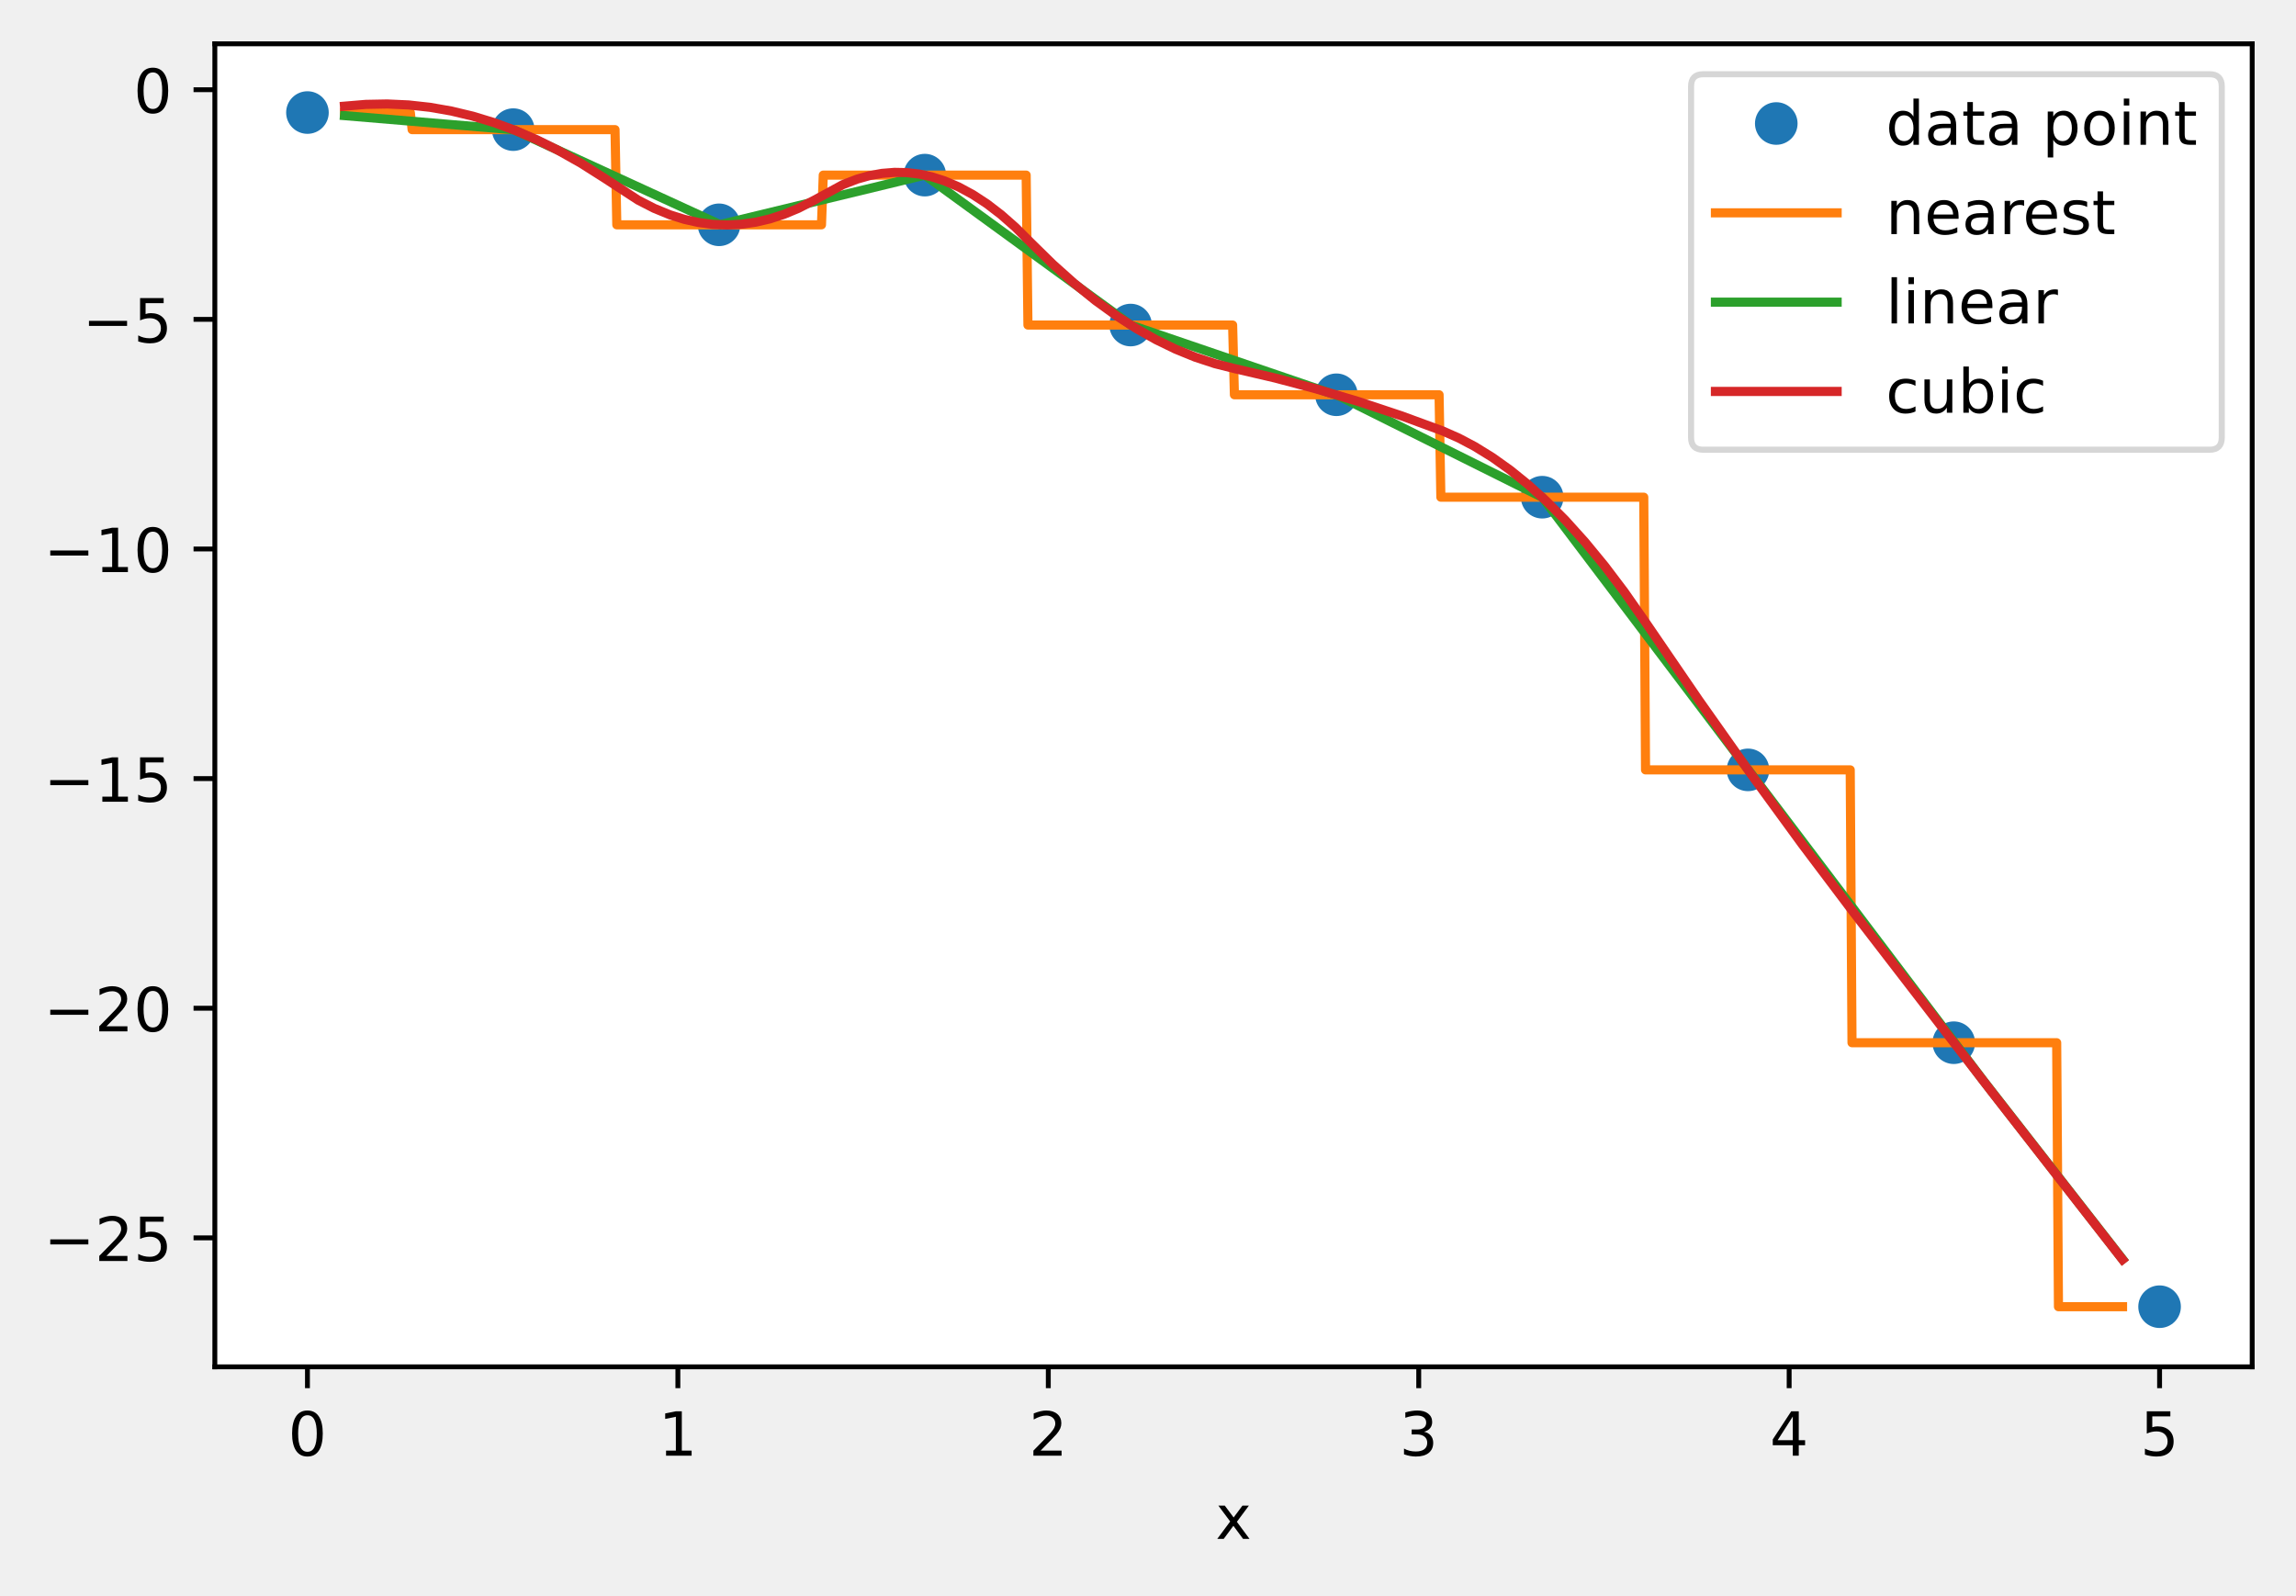
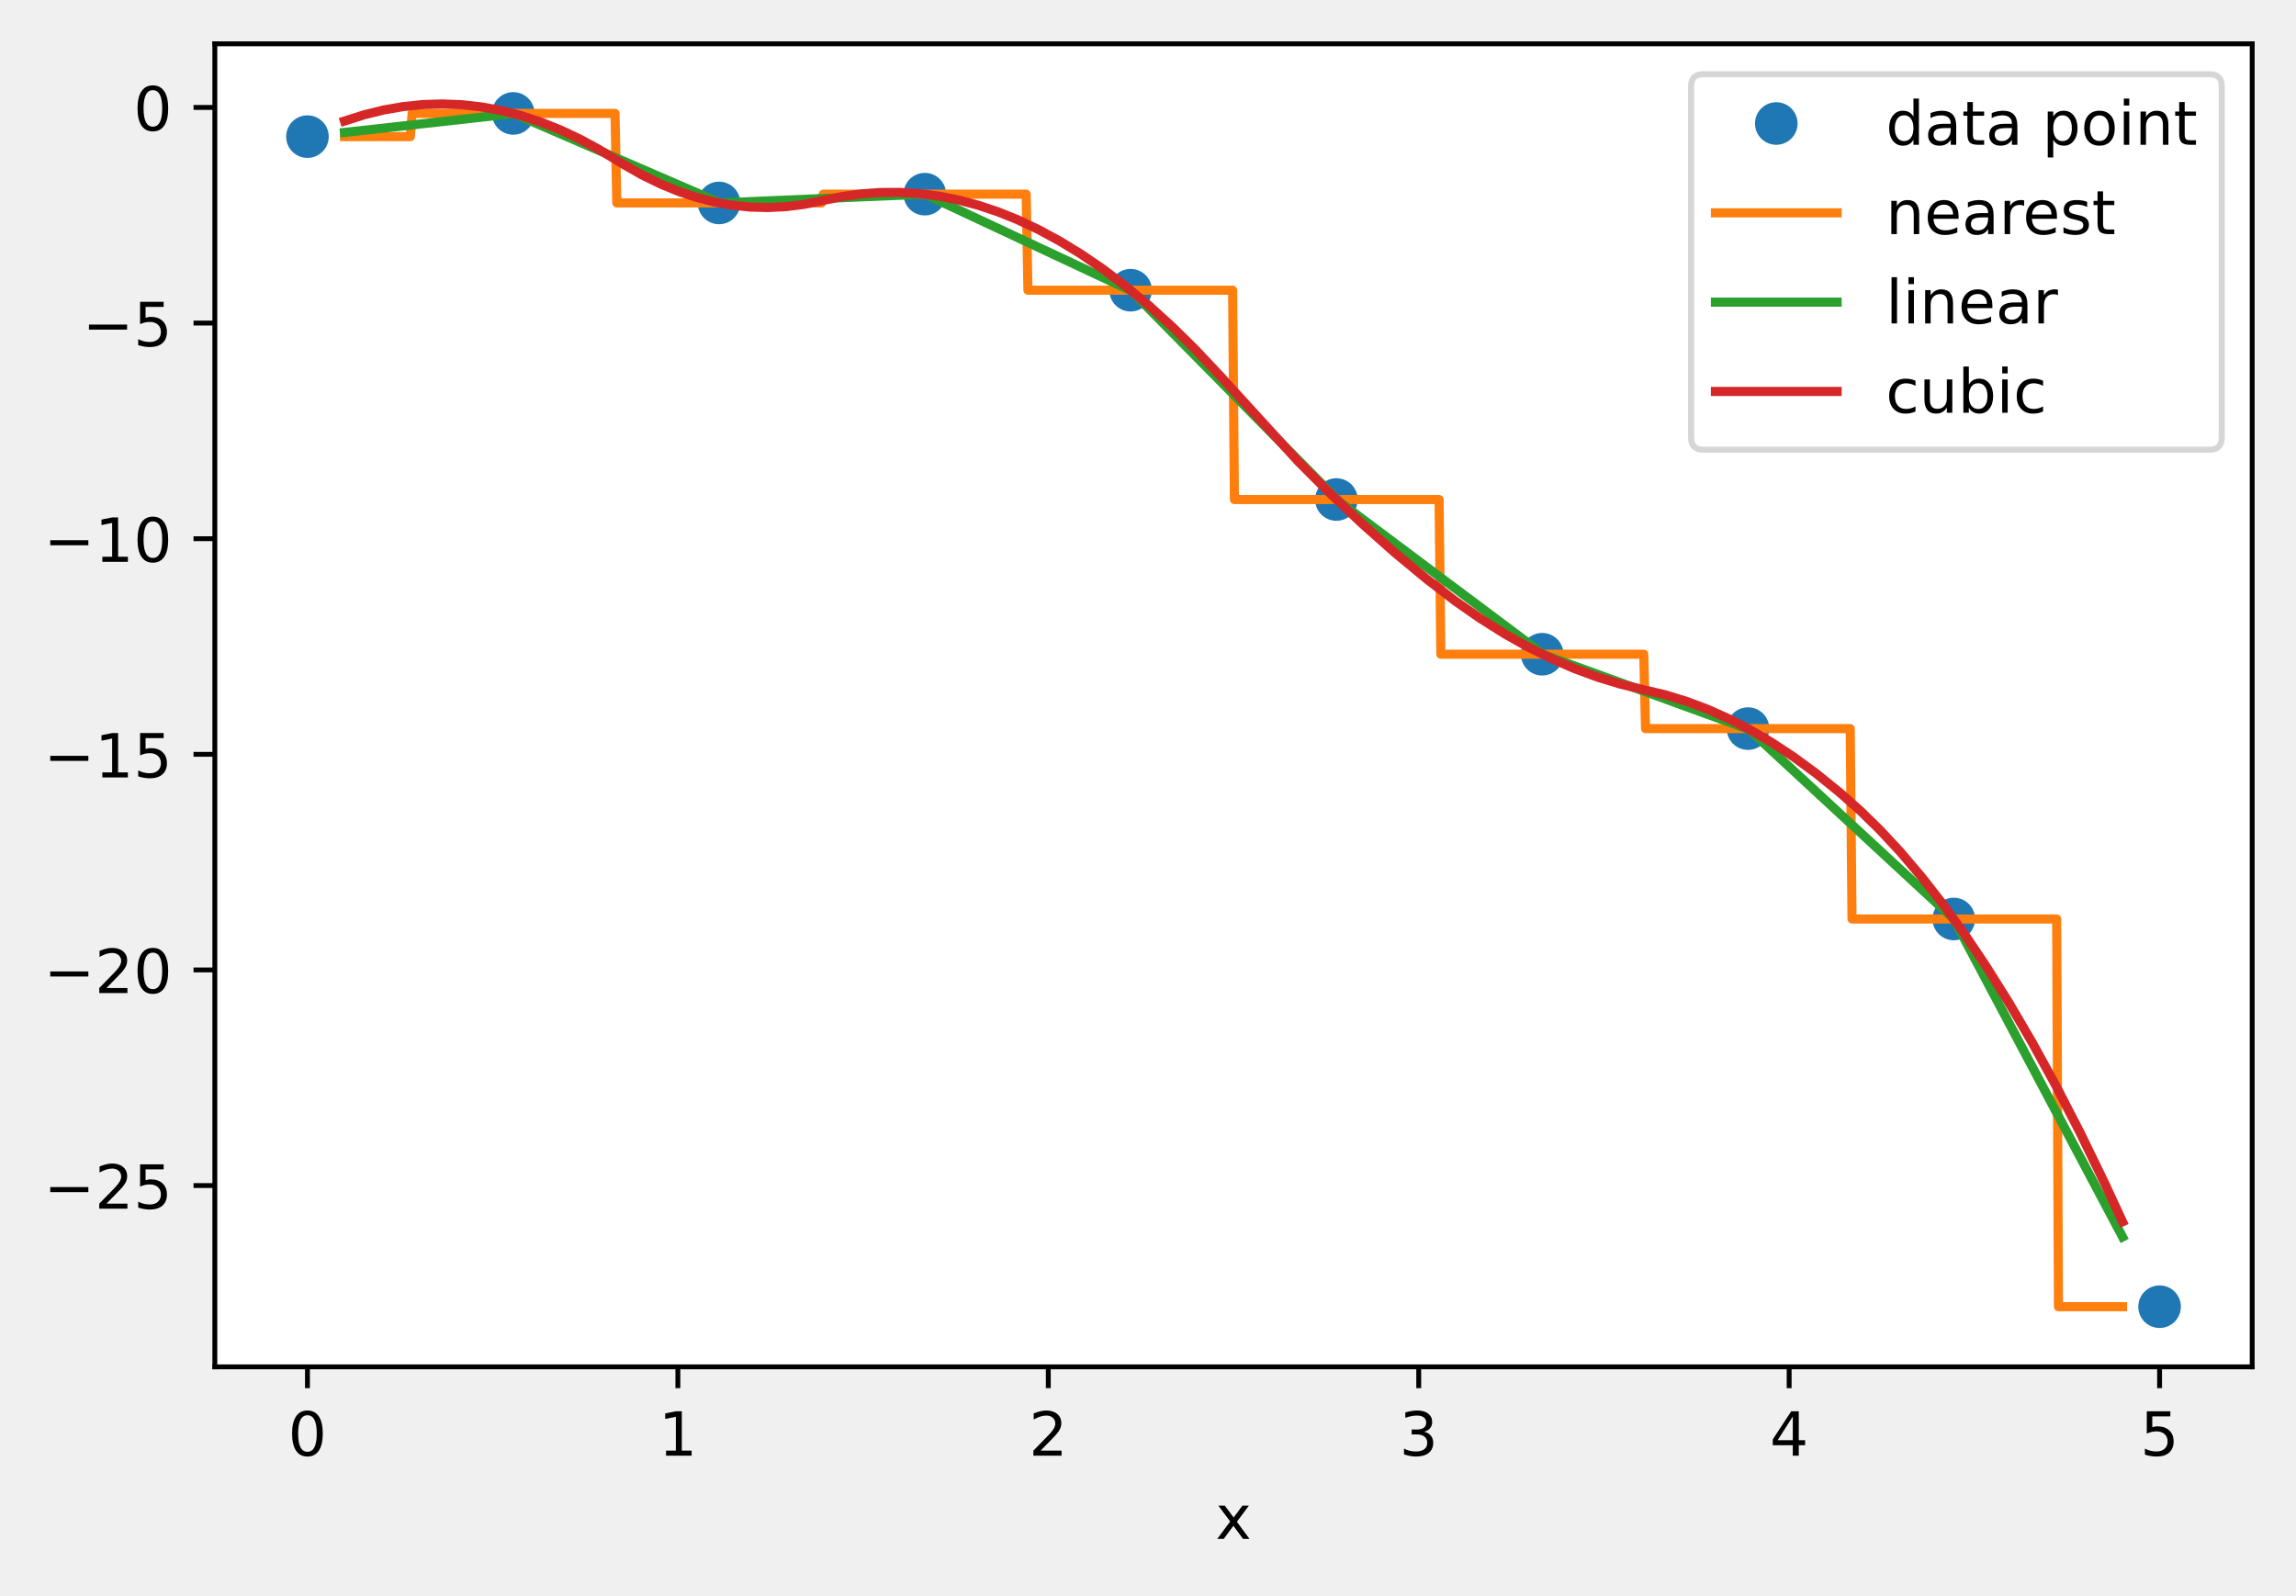
<svg xmlns="http://www.w3.org/2000/svg" xmlns:xlink="http://www.w3.org/1999/xlink" height="262.196pt" version="1.1" viewBox="0 0 377.305 262.196" width="377.305pt">
  <defs>
    <style type="text/css">*{stroke-linecap:butt;stroke-linejoin:round;}</style>
  </defs>
  <g id="figure_1">
    <g id="patch_1">
      <path d="M 0 262.196  L 377.305 262.196  L 377.305 0  L 0 0  z " style="fill:none;" />
    </g>
    <g id="axes_1">
      <g id="patch_2">
        <path d="M 35.305 224.64  L 370.105 224.64  L 370.105 7.2  L 35.305 7.2  z " style="fill:#ffffff;" />
      </g>
      <g id="matplotlib.axis_1">
        <g id="xtick_1">
          <g id="line2d_1">
            <defs>
-               <path d="M 0 0  L 0 3.5  " id="m2fa79fe9a6" style="stroke:#000000;stroke-width:0.8;" />
-             </defs>
-             <g>
-               <use style="stroke:#000000;stroke-width:0.8;" x="50.523" xlink:href="#m2fa79fe9a6" y="224.64" />
+               <path d="M 0 0  L 0 3.5  " id="m76cf9fc1ed" style="stroke:#000000;stroke-width:0.8;" />
+             </defs>
+             <g>
+               <use style="stroke:#000000;stroke-width:0.8;" x="50.523" xlink:href="#m76cf9fc1ed" y="224.64" />
            </g>
          </g>
          <g id="text_1">
            <g transform="translate(47.34162 239.2384)scale(0.1 -0.1)">
              <defs>
                <path d="M 31.781 66.406  Q 24.172 66.406 20.328 58.906  Q 16.5 51.422 16.5 36.375  Q 16.5 21.391 20.328 13.891  Q 24.172 6.391 31.781 6.391  Q 39.453 6.391 43.281 13.891  Q 47.125 21.391 47.125 36.375  Q 47.125 51.422 43.281 58.906  Q 39.453 66.406 31.781 66.406  z M 31.781 74.219  Q 44.047 74.219 50.516 64.516  Q 56.984 54.828 56.984 36.375  Q 56.984 17.969 50.516 8.266  Q 44.047 -1.422 31.781 -1.422  Q 19.531 -1.422 13.062 8.266  Q 6.594 17.969 6.594 36.375  Q 6.594 54.828 13.062 64.516  Q 19.531 74.219 31.781 74.219  z " id="DejaVuSans-48" />
              </defs>
              <use xlink:href="#DejaVuSans-48" />
            </g>
          </g>
        </g>
        <g id="xtick_2">
          <g id="line2d_2">
            <g>
-               <use style="stroke:#000000;stroke-width:0.8;" x="111.396" xlink:href="#m2fa79fe9a6" y="224.64" />
+               <use style="stroke:#000000;stroke-width:0.8;" x="111.396" xlink:href="#m76cf9fc1ed" y="224.64" />
            </g>
          </g>
          <g id="text_2">
            <g transform="translate(108.2143 239.2384)scale(0.1 -0.1)">
              <defs>
                <path d="M 12.406 8.297  L 28.516 8.297  L 28.516 63.922  L 10.984 60.406  L 10.984 69.391  L 28.422 72.906  L 38.281 72.906  L 38.281 8.297  L 54.391 8.297  L 54.391 0  L 12.406 0  z " id="DejaVuSans-49" />
              </defs>
              <use xlink:href="#DejaVuSans-49" />
            </g>
          </g>
        </g>
        <g id="xtick_3">
          <g id="line2d_3">
            <g>
-               <use style="stroke:#000000;stroke-width:0.8;" x="172.268" xlink:href="#m2fa79fe9a6" y="224.64" />
+               <use style="stroke:#000000;stroke-width:0.8;" x="172.268" xlink:href="#m76cf9fc1ed" y="224.64" />
            </g>
          </g>
          <g id="text_3">
            <g transform="translate(169.0871 239.2384)scale(0.1 -0.1)">
              <defs>
                <path d="M 19.188 8.297  L 53.609 8.297  L 53.609 0  L 7.328 0  L 7.328 8.297  Q 12.938 14.109 22.625 23.891  Q 32.328 33.688 34.812 36.531  Q 39.547 41.844 41.422 45.531  Q 43.312 49.219 43.312 52.781  Q 43.312 58.594 39.234 62.25  Q 35.156 65.922 28.609 65.922  Q 23.969 65.922 18.812 64.312  Q 13.672 62.703 7.812 59.422  L 7.812 69.391  Q 13.766 71.781 18.938 73  Q 24.125 74.219 28.422 74.219  Q 39.75 74.219 46.484 68.547  Q 53.219 62.891 53.219 53.422  Q 53.219 48.922 51.531 44.891  Q 49.859 40.875 45.406 35.406  Q 44.188 33.984 37.641 27.219  Q 31.109 20.453 19.188 8.297  z " id="DejaVuSans-50" />
              </defs>
              <use xlink:href="#DejaVuSans-50" />
            </g>
          </g>
        </g>
        <g id="xtick_4">
          <g id="line2d_4">
            <g>
-               <use style="stroke:#000000;stroke-width:0.8;" x="233.141" xlink:href="#m2fa79fe9a6" y="224.64" />
+               <use style="stroke:#000000;stroke-width:0.8;" x="233.141" xlink:href="#m76cf9fc1ed" y="224.64" />
            </g>
          </g>
          <g id="text_4">
            <g transform="translate(229.9598 239.2384)scale(0.1 -0.1)">
              <defs>
                <path d="M 40.578 39.312  Q 47.656 37.797 51.625 33  Q 55.609 28.219 55.609 21.188  Q 55.609 10.406 48.188 4.484  Q 40.766 -1.422 27.094 -1.422  Q 22.516 -1.422 17.656 -0.516  Q 12.797 0.391 7.625 2.203  L 7.625 11.719  Q 11.719 9.328 16.594 8.109  Q 21.484 6.891 26.812 6.891  Q 36.078 6.891 40.938 10.547  Q 45.797 14.203 45.797 21.188  Q 45.797 27.641 41.281 31.266  Q 36.766 34.906 28.719 34.906  L 20.219 34.906  L 20.219 43.016  L 29.109 43.016  Q 36.375 43.016 40.234 45.922  Q 44.094 48.828 44.094 54.297  Q 44.094 59.906 40.109 62.906  Q 36.141 65.922 28.719 65.922  Q 24.656 65.922 20.016 65.031  Q 15.375 64.156 9.812 62.312  L 9.812 71.094  Q 15.438 72.656 20.344 73.438  Q 25.25 74.219 29.594 74.219  Q 40.828 74.219 47.359 69.109  Q 53.906 64.016 53.906 55.328  Q 53.906 49.266 50.438 45.094  Q 46.969 40.922 40.578 39.312  z " id="DejaVuSans-51" />
              </defs>
              <use xlink:href="#DejaVuSans-51" />
            </g>
          </g>
        </g>
        <g id="xtick_5">
          <g id="line2d_5">
            <g>
-               <use style="stroke:#000000;stroke-width:0.8;" x="294.014" xlink:href="#m2fa79fe9a6" y="224.64" />
+               <use style="stroke:#000000;stroke-width:0.8;" x="294.014" xlink:href="#m76cf9fc1ed" y="224.64" />
            </g>
          </g>
          <g id="text_5">
            <g transform="translate(290.8325 239.2384)scale(0.1 -0.1)">
              <defs>
                <path d="M 37.797 64.312  L 12.891 25.391  L 37.797 25.391  z M 35.203 72.906  L 47.609 72.906  L 47.609 25.391  L 58.016 25.391  L 58.016 17.188  L 47.609 17.188  L 47.609 0  L 37.797 0  L 37.797 17.188  L 4.891 17.188  L 4.891 26.703  z " id="DejaVuSans-52" />
              </defs>
              <use xlink:href="#DejaVuSans-52" />
            </g>
          </g>
        </g>
        <g id="xtick_6">
          <g id="line2d_6">
            <g>
-               <use style="stroke:#000000;stroke-width:0.8;" x="354.887" xlink:href="#m2fa79fe9a6" y="224.64" />
+               <use style="stroke:#000000;stroke-width:0.8;" x="354.887" xlink:href="#m76cf9fc1ed" y="224.64" />
            </g>
          </g>
          <g id="text_6">
            <g transform="translate(351.7053 239.2384)scale(0.1 -0.1)">
              <defs>
                <path d="M 10.797 72.906  L 49.516 72.906  L 49.516 64.594  L 19.828 64.594  L 19.828 46.734  Q 21.969 47.469 24.109 47.828  Q 26.266 48.188 28.422 48.188  Q 40.625 48.188 47.75 41.5  Q 54.891 34.812 54.891 23.391  Q 54.891 11.625 47.562 5.094  Q 40.234 -1.422 26.906 -1.422  Q 22.312 -1.422 17.547 -0.641  Q 12.797 0.141 7.719 1.703  L 7.719 11.625  Q 12.109 9.234 16.797 8.062  Q 21.484 6.891 26.703 6.891  Q 35.156 6.891 40.078 11.328  Q 45.016 15.766 45.016 23.391  Q 45.016 31 40.078 35.438  Q 35.156 39.891 26.703 39.891  Q 22.75 39.891 18.812 39.016  Q 14.891 38.141 10.797 36.281  z " id="DejaVuSans-53" />
              </defs>
              <use xlink:href="#DejaVuSans-53" />
            </g>
          </g>
        </g>
        <g id="text_7">
          <g transform="translate(199.7453 252.9166)scale(0.1 -0.1)">
            <defs>
              <path d="M 54.891 54.688  L 35.109 28.078  L 55.906 0  L 45.312 0  L 29.391 21.484  L 13.484 0  L 2.875 0  L 24.125 28.609  L 4.688 54.688  L 15.281 54.688  L 29.781 35.203  L 44.281 54.688  z " id="DejaVuSans-120" />
            </defs>
            <use xlink:href="#DejaVuSans-120" />
          </g>
        </g>
      </g>
      <g id="matplotlib.axis_2">
        <g id="ytick_1">
          <g id="line2d_7">
            <defs>
-               <path d="M 0 0  L -3.5 0  " id="m99dead4672" style="stroke:#000000;stroke-width:0.8;" />
-             </defs>
-             <g>
-               <use style="stroke:#000000;stroke-width:0.8;" x="35.305" xlink:href="#m99dead4672" y="203.442" />
+               <path d="M 0 0  L -3.5 0  " id="m6fdab94261" style="stroke:#000000;stroke-width:0.8;" />
+             </defs>
+             <g>
+               <use style="stroke:#000000;stroke-width:0.8;" x="35.305" xlink:href="#m6fdab94261" y="194.847" />
            </g>
          </g>
          <g id="text_8">
-             <g transform="translate(7.2 207.2411)scale(0.1 -0.1)">
+             <g transform="translate(7.2 198.6462)scale(0.1 -0.1)">
              <defs>
                <path d="M 10.594 35.5  L 73.188 35.5  L 73.188 27.203  L 10.594 27.203  z " id="DejaVuSans-8722" />
              </defs>
              <use xlink:href="#DejaVuSans-8722" />
              <use x="83.789" xlink:href="#DejaVuSans-50" />
              <use x="147.412" xlink:href="#DejaVuSans-53" />
            </g>
          </g>
        </g>
        <g id="ytick_2">
          <g id="line2d_8">
            <g>
-               <use style="stroke:#000000;stroke-width:0.8;" x="35.305" xlink:href="#m99dead4672" y="165.703" />
+               <use style="stroke:#000000;stroke-width:0.8;" x="35.305" xlink:href="#m6fdab94261" y="159.409" />
            </g>
          </g>
          <g id="text_9">
-             <g transform="translate(7.2 169.5017)scale(0.1 -0.1)">
+             <g transform="translate(7.2 163.2084)scale(0.1 -0.1)">
              <use xlink:href="#DejaVuSans-8722" />
              <use x="83.789" xlink:href="#DejaVuSans-50" />
              <use x="147.412" xlink:href="#DejaVuSans-48" />
            </g>
          </g>
        </g>
        <g id="ytick_3">
          <g id="line2d_9">
            <g>
-               <use style="stroke:#000000;stroke-width:0.8;" x="35.305" xlink:href="#m99dead4672" y="127.963" />
+               <use style="stroke:#000000;stroke-width:0.8;" x="35.305" xlink:href="#m6fdab94261" y="123.971" />
            </g>
          </g>
          <g id="text_10">
-             <g transform="translate(7.2 131.7624)scale(0.1 -0.1)">
+             <g transform="translate(7.2 127.7706)scale(0.1 -0.1)">
              <use xlink:href="#DejaVuSans-8722" />
              <use x="83.789" xlink:href="#DejaVuSans-49" />
              <use x="147.412" xlink:href="#DejaVuSans-53" />
            </g>
          </g>
        </g>
        <g id="ytick_4">
          <g id="line2d_10">
            <g>
-               <use style="stroke:#000000;stroke-width:0.8;" x="35.305" xlink:href="#m99dead4672" y="90.224" />
+               <use style="stroke:#000000;stroke-width:0.8;" x="35.305" xlink:href="#m6fdab94261" y="88.534" />
            </g>
          </g>
          <g id="text_11">
-             <g transform="translate(7.2 94.02304)scale(0.1 -0.1)">
+             <g transform="translate(7.2 92.33283)scale(0.1 -0.1)">
              <use xlink:href="#DejaVuSans-8722" />
              <use x="83.789" xlink:href="#DejaVuSans-49" />
              <use x="147.412" xlink:href="#DejaVuSans-48" />
            </g>
          </g>
        </g>
        <g id="ytick_5">
          <g id="line2d_11">
            <g>
-               <use style="stroke:#000000;stroke-width:0.8;" x="35.305" xlink:href="#m99dead4672" y="52.484" />
+               <use style="stroke:#000000;stroke-width:0.8;" x="35.305" xlink:href="#m6fdab94261" y="53.096" />
            </g>
          </g>
          <g id="text_12">
-             <g transform="translate(13.5625 56.28369)scale(0.1 -0.1)">
+             <g transform="translate(13.5625 56.89505)scale(0.1 -0.1)">
              <use xlink:href="#DejaVuSans-8722" />
              <use x="83.789" xlink:href="#DejaVuSans-53" />
            </g>
          </g>
        </g>
        <g id="ytick_6">
          <g id="line2d_12">
            <g>
-               <use style="stroke:#000000;stroke-width:0.8;" x="35.305" xlink:href="#m99dead4672" y="14.745" />
+               <use style="stroke:#000000;stroke-width:0.8;" x="35.305" xlink:href="#m6fdab94261" y="17.658" />
            </g>
          </g>
          <g id="text_13">
-             <g transform="translate(21.94219 18.54435)scale(0.1 -0.1)">
+             <g transform="translate(21.94219 21.45728)scale(0.1 -0.1)">
              <use xlink:href="#DejaVuSans-48" />
            </g>
          </g>
        </g>
      </g>
      <g id="line2d_13">
        <defs>
-           <path d="M 0 3  C 0.796 3 1.559 2.684 2.121 2.121  C 2.684 1.559 3 0.796 3 0  C 3 -0.796 2.684 -1.559 2.121 -2.121  C 1.559 -2.684 0.796 -3 0 -3  C -0.796 -3 -1.559 -2.684 -2.121 -2.121  C -2.684 -1.559 -3 -0.796 -3 0  C -3 0.796 -2.684 1.559 -2.121 2.121  C -1.559 2.684 -0.796 3 0 3  z " id="mb333309f66" style="stroke:#1f77b4;" />
+           <path d="M 0 3  C 0.796 3 1.559 2.684 2.121 2.121  C 2.684 1.559 3 0.796 3 0  C 3 -0.796 2.684 -1.559 2.121 -2.121  C 1.559 -2.684 0.796 -3 0 -3  C -0.796 -3 -1.559 -2.684 -2.121 -2.121  C -2.684 -1.559 -3 -0.796 -3 0  C -3 0.796 -2.684 1.559 -2.121 2.121  C -1.559 2.684 -0.796 3 0 3  z " id="ma71629aff0" style="stroke:#1f77b4;" />
        </defs>
-         <g clip-path="url(#pa495d55d1c)">
-           <use style="fill:#1f77b4;stroke:#1f77b4;" x="50.523" xlink:href="#mb333309f66" y="18.496" />
-           <use style="fill:#1f77b4;stroke:#1f77b4;" x="84.341" xlink:href="#mb333309f66" y="21.304" />
-           <use style="fill:#1f77b4;stroke:#1f77b4;" x="118.159" xlink:href="#mb333309f66" y="36.947" />
-           <use style="fill:#1f77b4;stroke:#1f77b4;" x="151.977" xlink:href="#mb333309f66" y="28.782" />
-           <use style="fill:#1f77b4;stroke:#1f77b4;" x="185.796" xlink:href="#mb333309f66" y="53.421" />
-           <use style="fill:#1f77b4;stroke:#1f77b4;" x="219.614" xlink:href="#mb333309f66" y="64.88" />
-           <use style="fill:#1f77b4;stroke:#1f77b4;" x="253.432" xlink:href="#mb333309f66" y="81.715" />
-           <use style="fill:#1f77b4;stroke:#1f77b4;" x="287.25" xlink:href="#mb333309f66" y="126.529" />
-           <use style="fill:#1f77b4;stroke:#1f77b4;" x="321.068" xlink:href="#mb333309f66" y="171.369" />
-           <use style="fill:#1f77b4;stroke:#1f77b4;" x="354.887" xlink:href="#mb333309f66" y="214.756" />
+         <g clip-path="url(#p6786c105f7)">
+           <use style="fill:#1f77b4;stroke:#1f77b4;" x="50.523" xlink:href="#ma71629aff0" y="22.454" />
+           <use style="fill:#1f77b4;stroke:#1f77b4;" x="84.341" xlink:href="#ma71629aff0" y="18.641" />
+           <use style="fill:#1f77b4;stroke:#1f77b4;" x="118.159" xlink:href="#ma71629aff0" y="33.353" />
+           <use style="fill:#1f77b4;stroke:#1f77b4;" x="151.977" xlink:href="#ma71629aff0" y="31.911" />
+           <use style="fill:#1f77b4;stroke:#1f77b4;" x="185.796" xlink:href="#ma71629aff0" y="47.697" />
+           <use style="fill:#1f77b4;stroke:#1f77b4;" x="219.614" xlink:href="#ma71629aff0" y="82.095" />
+           <use style="fill:#1f77b4;stroke:#1f77b4;" x="253.432" xlink:href="#ma71629aff0" y="107.522" />
+           <use style="fill:#1f77b4;stroke:#1f77b4;" x="287.25" xlink:href="#ma71629aff0" y="119.747" />
+           <use style="fill:#1f77b4;stroke:#1f77b4;" x="321.068" xlink:href="#ma71629aff0" y="151.037" />
+           <use style="fill:#1f77b4;stroke:#1f77b4;" x="354.887" xlink:href="#ma71629aff0" y="214.756" />
        </g>
      </g>
      <g id="line2d_14">
-         <path clip-path="url(#pa495d55d1c)" d="M 56.61 18.496  L 67.432 18.496  L 67.724 21.304  L 101.067 21.304  L 101.36 36.947  L 134.995 36.947  L 135.288 28.782  L 168.631 28.782  L 168.923 53.421  L 202.558 53.421  L 202.851 64.88  L 236.486 64.88  L 236.779 81.715  L 270.122 81.715  L 270.414 126.529  L 304.05 126.529  L 304.342 171.369  L 337.977 171.369  L 338.27 214.756  L 348.799 214.756  L 348.799 214.756  " style="fill:none;stroke:#ff7f0e;stroke-linecap:square;stroke-width:1.5;" />
+         <path clip-path="url(#p6786c105f7)" d="M 56.61 22.454  L 67.432 22.454  L 67.724 18.641  L 101.067 18.641  L 101.36 33.353  L 134.995 33.353  L 135.288 31.911  L 168.631 31.911  L 168.923 47.697  L 202.558 47.697  L 202.851 82.095  L 236.486 82.095  L 236.779 107.522  L 270.122 107.522  L 270.414 119.747  L 304.05 119.747  L 304.342 151.037  L 337.977 151.037  L 338.27 214.756  L 348.799 214.756  L 348.799 214.756  " style="fill:none;stroke:#ff7f0e;stroke-linecap:square;stroke-width:1.5;" />
      </g>
      <g id="line2d_15">
-         <path clip-path="url(#pa495d55d1c)" d="M 56.61 19.002  L 84.396 21.329  L 118.324 36.907  L 151.959 28.787  L 154.299 30.474  L 185.887 53.452  L 220.107 65.126  L 253.45 81.74  L 325.986 177.678  L 348.799 206.947  L 348.799 206.947  " style="fill:none;stroke:#2ca02c;stroke-linecap:square;stroke-width:1.5;" />
+         <path clip-path="url(#p6786c105f7)" d="M 56.61 21.768  L 84.396 18.665  L 118.324 33.346  L 151.959 31.912  L 156.054 33.814  L 185.887 47.79  L 220.107 82.467  L 253.743 107.634  L 287.378 119.865  L 321.013 150.986  L 322.476 153.689  L 348.799 203.287  L 348.799 203.287  " style="fill:none;stroke:#2ca02c;stroke-linecap:square;stroke-width:1.5;" />
      </g>
      <g id="line2d_16">
-         <path clip-path="url(#pa495d55d1c)" d="M 56.61 17.449  L 60.12 17.155  L 63.63 17.088  L 67.139 17.247  L 70.649 17.633  L 74.159 18.246  L 77.669 19.084  L 81.179 20.15  L 84.688 21.442  L 88.198 22.96  L 91.708 24.706  L 95.51 26.852  L 99.312 29.264  L 104.87 32.892  L 107.502 34.241  L 110.134 35.321  L 112.474 36.054  L 114.814 36.574  L 117.154 36.881  L 119.494 36.974  L 121.834 36.854  L 124.173 36.521  L 126.513 35.975  L 128.853 35.215  L 131.193 34.242  L 133.825 32.893  L 138.505 30.345  L 140.845 29.439  L 142.892 28.864  L 144.94 28.494  L 146.987 28.329  L 149.034 28.368  L 151.082 28.612  L 153.129 29.06  L 155.176 29.712  L 157.516 30.708  L 159.856 31.972  L 162.196 33.502  L 164.536 35.3  L 166.876 37.364  L 169.508 39.992  L 173.018 43.431  L 176.528 46.571  L 180.037 49.411  L 183.547 51.951  L 186.764 54.017  L 189.982 55.831  L 193.199 57.394  L 196.416 58.704  L 199.634 59.764  L 202.851 60.572  L 209.578 62.136  L 216.305 63.921  L 223.325 66.019  L 230.344 68.356  L 237.071 70.826  L 239.704 71.988  L 242.336 73.375  L 245.261 75.183  L 248.186 77.27  L 251.11 79.637  L 254.035 82.284  L 257.253 85.518  L 260.47 89.091  L 263.687 93.002  L 266.904 97.251  L 270.414 102.273  L 279.189 115.102  L 287.671 127.115  L 296.153 138.747  L 304.635 149.998  L 327.448 179.615  L 348.799 207.005  L 348.799 207.005  " style="fill:none;stroke:#d62728;stroke-linecap:square;stroke-width:1.5;" />
+         <path clip-path="url(#p6786c105f7)" d="M 56.61 19.891  L 59.827 18.87  L 63.045 18.078  L 66.262 17.516  L 69.479 17.185  L 72.697 17.084  L 75.914 17.213  L 79.131 17.572  L 82.349 18.161  L 85.566 18.981  L 88.783 20.03  L 92 21.31  L 95.218 22.819  L 98.435 24.559  L 102.237 26.889  L 105.455 28.727  L 108.672 30.296  L 111.597 31.489  L 114.521 32.458  L 117.446 33.205  L 120.371 33.729  L 123.296 34.03  L 126.221 34.108  L 129.146 33.963  L 132.07 33.595  L 134.995 33.004  L 138.213 32.33  L 141.43 31.874  L 144.647 31.637  L 147.864 31.618  L 151.082 31.817  L 154.299 32.234  L 157.516 32.87  L 160.734 33.724  L 163.951 34.796  L 167.168 36.087  L 170.678 37.742  L 174.188 39.646  L 177.698 41.796  L 181.207 44.192  L 185.01 47.067  L 188.812 50.23  L 192.614 53.684  L 196.416 57.426  L 200.511 61.78  L 213.38 75.882  L 218.645 81.158  L 223.91 86.129  L 229.174 90.796  L 234.439 95.159  L 239.119 98.762  L 243.213 101.622  L 247.308 104.198  L 251.11 106.336  L 254.913 108.23  L 258.715 109.879  L 262.517 111.284  L 266.319 112.444  L 270.122 113.36  L 273.631 114.188  L 277.141 115.264  L 280.651 116.587  L 284.161 118.159  L 287.671 119.978  L 291.18 122.045  L 294.69 124.36  L 298.492 127.148  L 302.295 130.227  L 305.804 133.34  L 309.022 136.498  L 312.239 139.961  L 315.749 144.088  L 319.259 148.579  L 322.768 153.434  L 326.278 158.653  L 330.08 164.717  L 333.883 171.207  L 337.685 178.125  L 341.78 186.053  L 345.874 194.475  L 348.799 200.794  L 348.799 200.794  " style="fill:none;stroke:#d62728;stroke-linecap:square;stroke-width:1.5;" />
      </g>
      <g id="patch_3">
        <path d="M 35.305 224.64  L 35.305 7.2  " style="fill:none;stroke:#000000;stroke-linecap:square;stroke-linejoin:miter;stroke-width:0.8;" />
      </g>
      <g id="patch_4">
        <path d="M 370.105 224.64  L 370.105 7.2  " style="fill:none;stroke:#000000;stroke-linecap:square;stroke-linejoin:miter;stroke-width:0.8;" />
      </g>
      <g id="patch_5">
        <path d="M 35.305 224.64  L 370.105 224.64  " style="fill:none;stroke:#000000;stroke-linecap:square;stroke-linejoin:miter;stroke-width:0.8;" />
      </g>
      <g id="patch_6">
        <path d="M 35.305 7.2  L 370.105 7.2  " style="fill:none;stroke:#000000;stroke-linecap:square;stroke-linejoin:miter;stroke-width:0.8;" />
      </g>
      <g id="legend_1">
        <g id="patch_7">
          <path d="M 279.898 73.912  L 363.105 73.912  Q 365.105 73.912 365.105 71.912  L 365.105 14.2  Q 365.105 12.2 363.105 12.2  L 279.898 12.2  Q 277.898 12.2 277.898 14.2  L 277.898 71.912  Q 277.898 73.912 279.898 73.912  z " style="fill:#ffffff;opacity:0.8;stroke:#cccccc;stroke-linejoin:miter;" />
        </g>
        <g id="line2d_17" />
        <g id="line2d_18">
          <g>
-             <use style="fill:#1f77b4;stroke:#1f77b4;" x="291.898" xlink:href="#mb333309f66" y="20.298" />
+             <use style="fill:#1f77b4;stroke:#1f77b4;" x="291.898" xlink:href="#ma71629aff0" y="20.298" />
          </g>
        </g>
        <g id="text_14">
          <g transform="translate(309.8984 23.79844)scale(0.1 -0.1)">
            <defs>
              <path d="M 45.406 46.391  L 45.406 75.984  L 54.391 75.984  L 54.391 0  L 45.406 0  L 45.406 8.203  Q 42.578 3.328 38.25 0.953  Q 33.938 -1.422 27.875 -1.422  Q 17.969 -1.422 11.734 6.484  Q 5.516 14.406 5.516 27.297  Q 5.516 40.188 11.734 48.094  Q 17.969 56 27.875 56  Q 33.938 56 38.25 53.625  Q 42.578 51.266 45.406 46.391  z M 14.797 27.297  Q 14.797 17.391 18.875 11.75  Q 22.953 6.109 30.078 6.109  Q 37.203 6.109 41.297 11.75  Q 45.406 17.391 45.406 27.297  Q 45.406 37.203 41.297 42.844  Q 37.203 48.484 30.078 48.484  Q 22.953 48.484 18.875 42.844  Q 14.797 37.203 14.797 27.297  z " id="DejaVuSans-100" />
              <path d="M 34.281 27.484  Q 23.391 27.484 19.188 25  Q 14.984 22.516 14.984 16.5  Q 14.984 11.719 18.141 8.906  Q 21.297 6.109 26.703 6.109  Q 34.188 6.109 38.703 11.406  Q 43.219 16.703 43.219 25.484  L 43.219 27.484  z M 52.203 31.203  L 52.203 0  L 43.219 0  L 43.219 8.297  Q 40.141 3.328 35.547 0.953  Q 30.953 -1.422 24.312 -1.422  Q 15.922 -1.422 10.953 3.297  Q 6 8.016 6 15.922  Q 6 25.141 12.172 29.828  Q 18.359 34.516 30.609 34.516  L 43.219 34.516  L 43.219 35.406  Q 43.219 41.609 39.141 45  Q 35.062 48.391 27.688 48.391  Q 23 48.391 18.547 47.266  Q 14.109 46.141 10.016 43.891  L 10.016 52.203  Q 14.938 54.109 19.578 55.047  Q 24.219 56 28.609 56  Q 40.484 56 46.344 49.844  Q 52.203 43.703 52.203 31.203  z " id="DejaVuSans-97" />
              <path d="M 18.312 70.219  L 18.312 54.688  L 36.812 54.688  L 36.812 47.703  L 18.312 47.703  L 18.312 18.016  Q 18.312 11.328 20.141 9.422  Q 21.969 7.516 27.594 7.516  L 36.812 7.516  L 36.812 0  L 27.594 0  Q 17.188 0 13.234 3.875  Q 9.281 7.766 9.281 18.016  L 9.281 47.703  L 2.688 47.703  L 2.688 54.688  L 9.281 54.688  L 9.281 70.219  z " id="DejaVuSans-116" />
              <path id="DejaVuSans-32" />
              <path d="M 18.109 8.203  L 18.109 -20.797  L 9.078 -20.797  L 9.078 54.688  L 18.109 54.688  L 18.109 46.391  Q 20.953 51.266 25.266 53.625  Q 29.594 56 35.594 56  Q 45.562 56 51.781 48.094  Q 58.016 40.188 58.016 27.297  Q 58.016 14.406 51.781 6.484  Q 45.562 -1.422 35.594 -1.422  Q 29.594 -1.422 25.266 0.953  Q 20.953 3.328 18.109 8.203  z M 48.688 27.297  Q 48.688 37.203 44.609 42.844  Q 40.531 48.484 33.406 48.484  Q 26.266 48.484 22.188 42.844  Q 18.109 37.203 18.109 27.297  Q 18.109 17.391 22.188 11.75  Q 26.266 6.109 33.406 6.109  Q 40.531 6.109 44.609 11.75  Q 48.688 17.391 48.688 27.297  z " id="DejaVuSans-112" />
              <path d="M 30.609 48.391  Q 23.391 48.391 19.188 42.75  Q 14.984 37.109 14.984 27.297  Q 14.984 17.484 19.156 11.844  Q 23.344 6.203 30.609 6.203  Q 37.797 6.203 41.984 11.859  Q 46.188 17.531 46.188 27.297  Q 46.188 37.016 41.984 42.703  Q 37.797 48.391 30.609 48.391  z M 30.609 56  Q 42.328 56 49.016 48.375  Q 55.719 40.766 55.719 27.297  Q 55.719 13.875 49.016 6.219  Q 42.328 -1.422 30.609 -1.422  Q 18.844 -1.422 12.172 6.219  Q 5.516 13.875 5.516 27.297  Q 5.516 40.766 12.172 48.375  Q 18.844 56 30.609 56  z " id="DejaVuSans-111" />
              <path d="M 9.422 54.688  L 18.406 54.688  L 18.406 0  L 9.422 0  z M 9.422 75.984  L 18.406 75.984  L 18.406 64.594  L 9.422 64.594  z " id="DejaVuSans-105" />
              <path d="M 54.891 33.016  L 54.891 0  L 45.906 0  L 45.906 32.719  Q 45.906 40.484 42.875 44.328  Q 39.844 48.188 33.797 48.188  Q 26.516 48.188 22.312 43.547  Q 18.109 38.922 18.109 30.906  L 18.109 0  L 9.078 0  L 9.078 54.688  L 18.109 54.688  L 18.109 46.188  Q 21.344 51.125 25.703 53.562  Q 30.078 56 35.797 56  Q 45.219 56 50.047 50.172  Q 54.891 44.344 54.891 33.016  z " id="DejaVuSans-110" />
            </defs>
            <use xlink:href="#DejaVuSans-100" />
            <use x="63.477" xlink:href="#DejaVuSans-97" />
            <use x="124.756" xlink:href="#DejaVuSans-116" />
            <use x="163.965" xlink:href="#DejaVuSans-97" />
            <use x="225.244" xlink:href="#DejaVuSans-32" />
            <use x="257.031" xlink:href="#DejaVuSans-112" />
            <use x="320.508" xlink:href="#DejaVuSans-111" />
            <use x="381.689" xlink:href="#DejaVuSans-105" />
            <use x="409.473" xlink:href="#DejaVuSans-110" />
            <use x="472.852" xlink:href="#DejaVuSans-116" />
          </g>
        </g>
        <g id="line2d_19">
          <path d="M 281.898 34.977  L 301.898 34.977  " style="fill:none;stroke:#ff7f0e;stroke-linecap:square;stroke-width:1.5;" />
        </g>
        <g id="line2d_20" />
        <g id="text_15">
          <g transform="translate(309.8984 38.47656)scale(0.1 -0.1)">
            <defs>
              <path d="M 56.203 29.594  L 56.203 25.203  L 14.891 25.203  Q 15.484 15.922 20.484 11.062  Q 25.484 6.203 34.422 6.203  Q 39.594 6.203 44.453 7.469  Q 49.312 8.734 54.109 11.281  L 54.109 2.781  Q 49.266 0.734 44.188 -0.344  Q 39.109 -1.422 33.891 -1.422  Q 20.797 -1.422 13.156 6.188  Q 5.516 13.812 5.516 26.812  Q 5.516 40.234 12.766 48.109  Q 20.016 56 32.328 56  Q 43.359 56 49.781 48.891  Q 56.203 41.797 56.203 29.594  z M 47.219 32.234  Q 47.125 39.594 43.094 43.984  Q 39.062 48.391 32.422 48.391  Q 24.906 48.391 20.391 44.141  Q 15.875 39.891 15.188 32.172  z " id="DejaVuSans-101" />
              <path d="M 41.109 46.297  Q 39.594 47.172 37.812 47.578  Q 36.031 48 33.891 48  Q 26.266 48 22.188 43.047  Q 18.109 38.094 18.109 28.812  L 18.109 0  L 9.078 0  L 9.078 54.688  L 18.109 54.688  L 18.109 46.188  Q 20.953 51.172 25.484 53.578  Q 30.031 56 36.531 56  Q 37.453 56 38.578 55.875  Q 39.703 55.766 41.062 55.516  z " id="DejaVuSans-114" />
              <path d="M 44.281 53.078  L 44.281 44.578  Q 40.484 46.531 36.375 47.5  Q 32.281 48.484 27.875 48.484  Q 21.188 48.484 17.844 46.438  Q 14.5 44.391 14.5 40.281  Q 14.5 37.156 16.891 35.375  Q 19.281 33.594 26.516 31.984  L 29.594 31.297  Q 39.156 29.25 43.188 25.516  Q 47.219 21.781 47.219 15.094  Q 47.219 7.469 41.188 3.016  Q 35.156 -1.422 24.609 -1.422  Q 20.219 -1.422 15.453 -0.562  Q 10.688 0.297 5.422 2  L 5.422 11.281  Q 10.406 8.688 15.234 7.391  Q 20.062 6.109 24.812 6.109  Q 31.156 6.109 34.562 8.281  Q 37.984 10.453 37.984 14.406  Q 37.984 18.062 35.516 20.016  Q 33.062 21.969 24.703 23.781  L 21.578 24.516  Q 13.234 26.266 9.516 29.906  Q 5.812 33.547 5.812 39.891  Q 5.812 47.609 11.281 51.797  Q 16.75 56 26.812 56  Q 31.781 56 36.172 55.266  Q 40.578 54.547 44.281 53.078  z " id="DejaVuSans-115" />
            </defs>
            <use xlink:href="#DejaVuSans-110" />
            <use x="63.379" xlink:href="#DejaVuSans-101" />
            <use x="124.902" xlink:href="#DejaVuSans-97" />
            <use x="186.182" xlink:href="#DejaVuSans-114" />
            <use x="225.045" xlink:href="#DejaVuSans-101" />
            <use x="286.568" xlink:href="#DejaVuSans-115" />
            <use x="338.668" xlink:href="#DejaVuSans-116" />
          </g>
        </g>
        <g id="line2d_21">
          <path d="M 281.898 49.655  L 301.898 49.655  " style="fill:none;stroke:#2ca02c;stroke-linecap:square;stroke-width:1.5;" />
        </g>
        <g id="line2d_22" />
        <g id="text_16">
          <g transform="translate(309.8984 53.15469)scale(0.1 -0.1)">
            <defs>
              <path d="M 9.422 75.984  L 18.406 75.984  L 18.406 0  L 9.422 0  z " id="DejaVuSans-108" />
            </defs>
            <use xlink:href="#DejaVuSans-108" />
            <use x="27.783" xlink:href="#DejaVuSans-105" />
            <use x="55.566" xlink:href="#DejaVuSans-110" />
            <use x="118.945" xlink:href="#DejaVuSans-101" />
            <use x="180.469" xlink:href="#DejaVuSans-97" />
            <use x="241.748" xlink:href="#DejaVuSans-114" />
          </g>
        </g>
        <g id="line2d_23">
          <path d="M 281.898 64.333  L 301.898 64.333  " style="fill:none;stroke:#d62728;stroke-linecap:square;stroke-width:1.5;" />
        </g>
        <g id="line2d_24" />
        <g id="text_17">
          <g transform="translate(309.8984 67.83281)scale(0.1 -0.1)">
            <defs>
              <path d="M 48.781 52.594  L 48.781 44.188  Q 44.969 46.297 41.141 47.344  Q 37.312 48.391 33.406 48.391  Q 24.656 48.391 19.812 42.844  Q 14.984 37.312 14.984 27.297  Q 14.984 17.281 19.812 11.734  Q 24.656 6.203 33.406 6.203  Q 37.312 6.203 41.141 7.25  Q 44.969 8.297 48.781 10.406  L 48.781 2.094  Q 45.016 0.344 40.984 -0.531  Q 36.969 -1.422 32.422 -1.422  Q 20.062 -1.422 12.781 6.344  Q 5.516 14.109 5.516 27.297  Q 5.516 40.672 12.859 48.328  Q 20.219 56 33.016 56  Q 37.156 56 41.109 55.141  Q 45.062 54.297 48.781 52.594  z " id="DejaVuSans-99" />
              <path d="M 8.5 21.578  L 8.5 54.688  L 17.484 54.688  L 17.484 21.922  Q 17.484 14.156 20.5 10.266  Q 23.531 6.391 29.594 6.391  Q 36.859 6.391 41.078 11.031  Q 45.312 15.672 45.312 23.688  L 45.312 54.688  L 54.297 54.688  L 54.297 0  L 45.312 0  L 45.312 8.406  Q 42.047 3.422 37.719 1  Q 33.406 -1.422 27.688 -1.422  Q 18.266 -1.422 13.375 4.438  Q 8.5 10.297 8.5 21.578  z M 31.109 56  z " id="DejaVuSans-117" />
              <path d="M 48.688 27.297  Q 48.688 37.203 44.609 42.844  Q 40.531 48.484 33.406 48.484  Q 26.266 48.484 22.188 42.844  Q 18.109 37.203 18.109 27.297  Q 18.109 17.391 22.188 11.75  Q 26.266 6.109 33.406 6.109  Q 40.531 6.109 44.609 11.75  Q 48.688 17.391 48.688 27.297  z M 18.109 46.391  Q 20.953 51.266 25.266 53.625  Q 29.594 56 35.594 56  Q 45.562 56 51.781 48.094  Q 58.016 40.188 58.016 27.297  Q 58.016 14.406 51.781 6.484  Q 45.562 -1.422 35.594 -1.422  Q 29.594 -1.422 25.266 0.953  Q 20.953 3.328 18.109 8.203  L 18.109 0  L 9.078 0  L 9.078 75.984  L 18.109 75.984  z " id="DejaVuSans-98" />
            </defs>
            <use xlink:href="#DejaVuSans-99" />
            <use x="54.98" xlink:href="#DejaVuSans-117" />
            <use x="118.359" xlink:href="#DejaVuSans-98" />
            <use x="181.836" xlink:href="#DejaVuSans-105" />
            <use x="209.619" xlink:href="#DejaVuSans-99" />
          </g>
        </g>
      </g>
    </g>
  </g>
  <defs>
-     <clipPath id="pa495d55d1c">
+     <clipPath id="p6786c105f7">
      <rect height="217.44" width="334.8" x="35.305" y="7.2" />
    </clipPath>
  </defs>
</svg>
